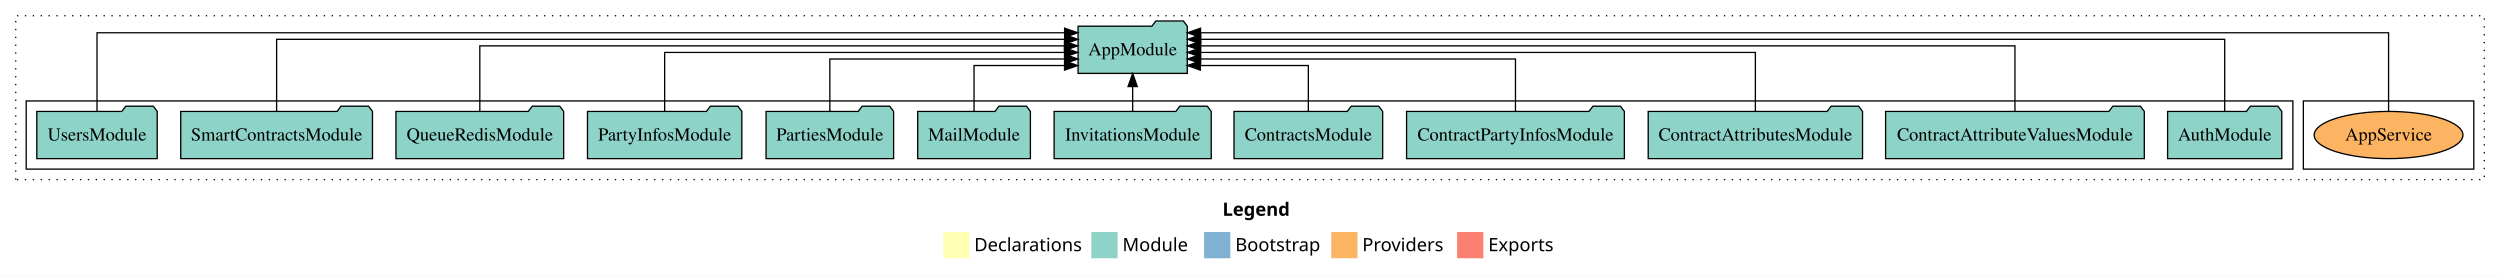
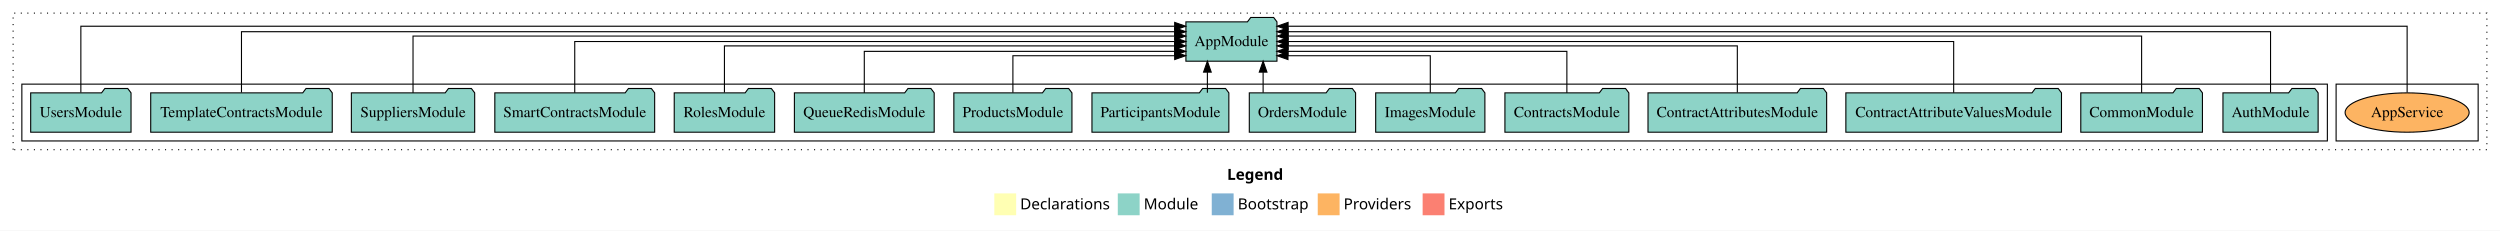
- <svg xmlns="http://www.w3.org/2000/svg" width="1907pt" height="211pt" viewBox="0.00 0.00 1907.00 211.00">
+ <svg xmlns="http://www.w3.org/2000/svg" width="2288pt" height="211pt" viewBox="0.00 0.00 2288.00 211.00">
  <g id="graph0" class="graph" transform="scale(1 1) rotate(0) translate(4 207)">
-     <polygon fill="white" stroke="transparent" points="-4,4 -4,-207 1903,-207 1903,4 -4,4" />
-     <text text-anchor="start" x="928.51" y="-42.4" font-family="Times-12" font-weight="bold" font-size="14.00">Legend</text>
-     <polygon fill="#ffffb3" stroke="transparent" points="715.5,-10 715.5,-30 735.5,-30 735.5,-10 715.5,-10" />
-     <text text-anchor="start" x="739.13" y="-15.4" font-family="Times-12" font-size="14.00">  Declarations</text>
-     <polygon fill="#8dd3c7" stroke="transparent" points="828.5,-10 828.5,-30 848.5,-30 848.5,-10 828.5,-10" />
-     <text text-anchor="start" x="852.23" y="-15.4" font-family="Times-12" font-size="14.00">  Module</text>
-     <polygon fill="#80b1d3" stroke="transparent" points="914.5,-10 914.5,-30 934.5,-30 934.5,-10 914.5,-10" />
-     <text text-anchor="start" x="938.28" y="-15.4" font-family="Times-12" font-size="14.00">  Bootstrap</text>
-     <polygon fill="#fdb462" stroke="transparent" points="1011.5,-10 1011.5,-30 1031.5,-30 1031.5,-10 1011.5,-10" />
-     <text text-anchor="start" x="1035.17" y="-15.4" font-family="Times-12" font-size="14.00">  Providers</text>
-     <polygon fill="#fb8072" stroke="transparent" points="1107.5,-10 1107.5,-30 1127.5,-30 1127.5,-10 1107.5,-10" />
-     <text text-anchor="start" x="1131.23" y="-15.4" font-family="Times-12" font-size="14.00">  Exports</text>
+     <polygon fill="white" stroke="transparent" points="-4,4 -4,-207 2284,-207 2284,4 -4,4" />
+     <text text-anchor="start" x="1119.01" y="-42.4" font-family="Times-12" font-weight="bold" font-size="14.00">Legend</text>
+     <polygon fill="#ffffb3" stroke="transparent" points="906,-10 906,-30 926,-30 926,-10 906,-10" />
+     <text text-anchor="start" x="929.63" y="-15.4" font-family="Times-12" font-size="14.00">  Declarations</text>
+     <polygon fill="#8dd3c7" stroke="transparent" points="1019,-10 1019,-30 1039,-30 1039,-10 1019,-10" />
+     <text text-anchor="start" x="1042.73" y="-15.4" font-family="Times-12" font-size="14.00">  Module</text>
+     <polygon fill="#80b1d3" stroke="transparent" points="1105,-10 1105,-30 1125,-30 1125,-10 1105,-10" />
+     <text text-anchor="start" x="1128.78" y="-15.4" font-family="Times-12" font-size="14.00">  Bootstrap</text>
+     <polygon fill="#fdb462" stroke="transparent" points="1202,-10 1202,-30 1222,-30 1222,-10 1202,-10" />
+     <text text-anchor="start" x="1225.67" y="-15.4" font-family="Times-12" font-size="14.00">  Providers</text>
+     <polygon fill="#fb8072" stroke="transparent" points="1298,-10 1298,-30 1318,-30 1318,-10 1298,-10" />
+     <text text-anchor="start" x="1321.73" y="-15.4" font-family="Times-12" font-size="14.00">  Exports</text>
    <g id="clust1" class="cluster">
-       <polygon fill="none" stroke="black" stroke-dasharray="1,5" points="8,-70 8,-195 1891,-195 1891,-70 8,-70" />
+       <polygon fill="none" stroke="black" stroke-dasharray="1,5" points="8,-70 8,-195 2272,-195 2272,-70 8,-70" />
    </g>
    <g id="clust6" class="cluster">
-       <polygon fill="none" stroke="black" points="1753,-78 1753,-130 1883,-130 1883,-78 1753,-78" />
+       <polygon fill="none" stroke="black" points="2134,-78 2134,-130 2264,-130 2264,-78 2134,-78" />
    </g>
    <g id="clust3" class="cluster">
-       <polygon fill="none" stroke="black" points="16,-78 16,-130 1745,-130 1745,-78 16,-78" />
+       <polygon fill="none" stroke="black" points="16,-78 16,-130 2126,-130 2126,-78 16,-78" />
    </g>
    <g id="node1" class="node">
-       <polygon fill="#8dd3c7" stroke="black" points="1736.55,-122 1733.55,-126 1712.55,-126 1709.55,-122 1649.45,-122 1649.45,-86 1736.55,-86 1736.55,-122" />
-       <text text-anchor="middle" x="1693" y="-99.8" font-family="Times,serif" font-size="14.00">AuthModule</text>
+       <polygon fill="#8dd3c7" stroke="black" points="2117.55,-122 2114.55,-126 2093.55,-126 2090.55,-122 2030.45,-122 2030.45,-86 2117.55,-86 2117.55,-122" />
+       <text text-anchor="middle" x="2074" y="-99.8" font-family="Times,serif" font-size="14.00">AuthModule</text>
+     </g>
+     <g id="node16" class="node">
+       <polygon fill="#8dd3c7" stroke="black" points="1164.66,-187 1161.66,-191 1140.66,-191 1137.66,-187 1081.34,-187 1081.34,-151 1164.66,-151 1164.66,-187" />
+       <text text-anchor="middle" x="1123" y="-164.8" font-family="Times,serif" font-size="14.00">AppModule</text>
+     </g>
+     <g id="edge1" class="edge">
+       <path fill="none" stroke="black" d="M2074,-122.29C2074,-144.21 2074,-178 2074,-178 2074,-178 1174.78,-178 1174.78,-178" />
+       <polygon fill="black" stroke="black" points="1174.78,-174.5 1164.78,-178 1174.78,-181.5 1174.78,-174.5" />
+     </g>
+     <g id="node2" class="node">
+       <polygon fill="#8dd3c7" stroke="black" points="2011.67,-122 2008.67,-126 1987.67,-126 1984.67,-122 1900.33,-122 1900.33,-86 2011.67,-86 2011.67,-122" />
+       <text text-anchor="middle" x="1956" y="-99.8" font-family="Times,serif" font-size="14.00">CommonModule</text>
+     </g>
+     <g id="edge2" class="edge">
+       <path fill="none" stroke="black" d="M1956,-122.03C1956,-142.77 1956,-174 1956,-174 1956,-174 1174.88,-174 1174.88,-174" />
+       <polygon fill="black" stroke="black" points="1174.88,-170.5 1164.88,-174 1174.88,-177.5 1174.88,-170.5" />
+     </g>
+     <g id="node3" class="node">
+       <polygon fill="#8dd3c7" stroke="black" points="1882.67,-122 1879.67,-126 1858.67,-126 1855.67,-122 1685.33,-122 1685.33,-86 1882.67,-86 1882.67,-122" />
+       <text text-anchor="middle" x="1784" y="-99.8" font-family="Times,serif" font-size="14.00">ContractAttributeValuesModule</text>
+     </g>
+     <g id="edge3" class="edge">
+       <path fill="none" stroke="black" d="M1784,-122.11C1784,-141.34 1784,-169 1784,-169 1784,-169 1174.85,-169 1174.85,-169" />
+       <polygon fill="black" stroke="black" points="1174.85,-165.5 1164.85,-169 1174.85,-172.5 1174.85,-165.5" />
+     </g>
+     <g id="node4" class="node">
+       <polygon fill="#8dd3c7" stroke="black" points="1667.75,-122 1664.75,-126 1643.75,-126 1640.75,-122 1504.25,-122 1504.25,-86 1667.75,-86 1667.75,-122" />
+       <text text-anchor="middle" x="1586" y="-99.8" font-family="Times,serif" font-size="14.00">ContractAttributesModule</text>
+     </g>
+     <g id="edge4" class="edge">
+       <path fill="none" stroke="black" d="M1586,-122.3C1586,-140.27 1586,-165 1586,-165 1586,-165 1174.9,-165 1174.9,-165" />
+       <polygon fill="black" stroke="black" points="1174.9,-161.5 1164.9,-165 1174.9,-168.5 1174.9,-161.5" />
+     </g>
+     <g id="node5" class="node">
+       <polygon fill="#8dd3c7" stroke="black" points="1486.7,-122 1483.7,-126 1462.7,-126 1459.7,-122 1373.3,-122 1373.3,-86 1486.7,-86 1486.7,-122" />
+       <text text-anchor="middle" x="1430" y="-99.8" font-family="Times,serif" font-size="14.00">ContractsModule</text>
+     </g>
+     <g id="edge5" class="edge">
+       <path fill="none" stroke="black" d="M1430,-122.03C1430,-138.4 1430,-160 1430,-160 1430,-160 1174.72,-160 1174.72,-160" />
+       <polygon fill="black" stroke="black" points="1174.72,-156.5 1164.72,-160 1174.72,-163.5 1174.72,-156.5" />
+     </g>
+     <g id="node6" class="node">
+       <polygon fill="#8dd3c7" stroke="black" points="1354.97,-122 1351.97,-126 1330.97,-126 1327.97,-122 1255.03,-122 1255.03,-86 1354.97,-86 1354.97,-122" />
+       <text text-anchor="middle" x="1305" y="-99.8" font-family="Times,serif" font-size="14.00">ImagesModule</text>
+     </g>
+     <g id="edge6" class="edge">
+       <path fill="none" stroke="black" d="M1305,-122.19C1305,-137.18 1305,-156 1305,-156 1305,-156 1174.75,-156 1174.75,-156" />
+       <polygon fill="black" stroke="black" points="1174.75,-152.5 1164.75,-156 1174.75,-159.5 1174.75,-152.5" />
+     </g>
+     <g id="node7" class="node">
+       <polygon fill="#8dd3c7" stroke="black" points="1236.64,-122 1233.64,-126 1212.64,-126 1209.64,-122 1139.36,-122 1139.36,-86 1236.64,-86 1236.64,-122" />
+       <text text-anchor="middle" x="1188" y="-99.8" font-family="Times,serif" font-size="14.00">OrdersModule</text>
+     </g>
+     <g id="edge7" class="edge">
+       <path fill="none" stroke="black" d="M1152,-122.11C1152,-122.11 1152,-140.99 1152,-140.99" />
+       <polygon fill="black" stroke="black" points="1148.5,-140.99 1152,-150.99 1155.5,-140.99 1148.5,-140.99" />
+     </g>
+     <g id="node8" class="node">
+       <polygon fill="#8dd3c7" stroke="black" points="1120.64,-122 1117.64,-126 1096.64,-126 1093.64,-122 995.36,-122 995.36,-86 1120.64,-86 1120.64,-122" />
+       <text text-anchor="middle" x="1058" y="-99.8" font-family="Times,serif" font-size="14.00">ParticipantsModule</text>
+     </g>
+     <g id="edge8" class="edge">
+       <path fill="none" stroke="black" d="M1101,-122.11C1101,-122.11 1101,-140.99 1101,-140.99" />
+       <polygon fill="black" stroke="black" points="1097.5,-140.99 1101,-150.99 1104.5,-140.99 1097.5,-140.99" />
+     </g>
+     <g id="node9" class="node">
+       <polygon fill="#8dd3c7" stroke="black" points="977.04,-122 974.04,-126 953.04,-126 950.04,-122 868.96,-122 868.96,-86 977.04,-86 977.04,-122" />
+       <text text-anchor="middle" x="923" y="-99.8" font-family="Times,serif" font-size="14.00">ProductsModule</text>
+     </g>
+     <g id="edge9" class="edge">
+       <path fill="none" stroke="black" d="M923,-122.19C923,-137.18 923,-156 923,-156 923,-156 1071.07,-156 1071.07,-156" />
+       <polygon fill="black" stroke="black" points="1071.07,-159.5 1081.07,-156 1071.07,-152.5 1071.07,-159.5" />
+     </g>
+     <g id="node10" class="node">
+       <polygon fill="#8dd3c7" stroke="black" points="850.97,-122 847.97,-126 826.97,-126 823.97,-122 723.03,-122 723.03,-86 850.97,-86 850.97,-122" />
+       <text text-anchor="middle" x="787" y="-99.8" font-family="Times,serif" font-size="14.00">QueueRedisModule</text>
+     </g>
+     <g id="edge10" class="edge">
+       <path fill="none" stroke="black" d="M787,-122.03C787,-138.4 787,-160 787,-160 787,-160 1071.12,-160 1071.12,-160" />
+       <polygon fill="black" stroke="black" points="1071.12,-163.5 1081.12,-160 1071.12,-156.5 1071.12,-163.5" />
+     </g>
+     <g id="node11" class="node">
+       <polygon fill="#8dd3c7" stroke="black" points="704.94,-122 701.94,-126 680.94,-126 677.94,-122 613.06,-122 613.06,-86 704.94,-86 704.94,-122" />
+       <text text-anchor="middle" x="659" y="-99.8" font-family="Times,serif" font-size="14.00">RolesModule</text>
+     </g>
+     <g id="edge11" class="edge">
+       <path fill="none" stroke="black" d="M659,-122.3C659,-140.27 659,-165 659,-165 659,-165 1071,-165 1071,-165" />
+       <polygon fill="black" stroke="black" points="1071,-168.5 1081,-165 1071,-161.5 1071,-168.5" />
+     </g>
+     <g id="node12" class="node">
+       <polygon fill="#8dd3c7" stroke="black" points="595.14,-122 592.14,-126 571.14,-126 568.14,-122 448.86,-122 448.86,-86 595.14,-86 595.14,-122" />
+       <text text-anchor="middle" x="522" y="-99.8" font-family="Times,serif" font-size="14.00">SmartContractsModule</text>
+     </g>
+     <g id="edge12" class="edge">
+       <path fill="none" stroke="black" d="M522,-122.11C522,-141.34 522,-169 522,-169 522,-169 1071.22,-169 1071.22,-169" />
+       <polygon fill="black" stroke="black" points="1071.22,-172.5 1081.22,-169 1071.22,-165.5 1071.22,-172.5" />
    </g>
    <g id="node13" class="node">
-       <polygon fill="#8dd3c7" stroke="black" points="901.66,-187 898.66,-191 877.66,-191 874.66,-187 818.34,-187 818.34,-151 901.66,-151 901.66,-187" />
-       <text text-anchor="middle" x="860" y="-164.8" font-family="Times,serif" font-size="14.00">AppModule</text>
+       <polygon fill="#8dd3c7" stroke="black" points="430.43,-122 427.43,-126 406.43,-126 403.43,-122 317.57,-122 317.57,-86 430.43,-86 430.43,-122" />
+       <text text-anchor="middle" x="374" y="-99.8" font-family="Times,serif" font-size="14.00">SuppliersModule</text>
    </g>
-     <g id="edge1" class="edge">
-       <path fill="none" stroke="black" d="M1693,-122.04C1693,-143.66 1693,-177 1693,-177 1693,-177 911.88,-177 911.88,-177" />
-       <polygon fill="black" stroke="black" points="911.88,-173.5 901.88,-177 911.88,-180.5 911.88,-173.5" />
+     <g id="edge13" class="edge">
+       <path fill="none" stroke="black" d="M374,-122.03C374,-142.77 374,-174 374,-174 374,-174 1071.13,-174 1071.13,-174" />
+       <polygon fill="black" stroke="black" points="1071.13,-177.5 1081.13,-174 1071.13,-170.5 1071.13,-177.5" />
    </g>
-     <g id="node2" class="node">
-       <polygon fill="#8dd3c7" stroke="black" points="1631.67,-122 1628.67,-126 1607.67,-126 1604.67,-122 1434.33,-122 1434.33,-86 1631.67,-86 1631.67,-122" />
-       <text text-anchor="middle" x="1533" y="-99.8" font-family="Times,serif" font-size="14.00">ContractAttributeValuesModule</text>
+     <g id="node14" class="node">
+       <polygon fill="#8dd3c7" stroke="black" points="300.07,-122 297.07,-126 276.07,-126 273.07,-122 133.93,-122 133.93,-86 300.07,-86 300.07,-122" />
+       <text text-anchor="middle" x="217" y="-99.8" font-family="Times,serif" font-size="14.00">TemplateContractsModule</text>
    </g>
-     <g id="edge2" class="edge">
-       <path fill="none" stroke="black" d="M1533,-122.22C1533,-142.37 1533,-172 1533,-172 1533,-172 911.84,-172 911.84,-172" />
-       <polygon fill="black" stroke="black" points="911.84,-168.5 901.84,-172 911.84,-175.5 911.84,-168.5" />
+     <g id="edge14" class="edge">
+       <path fill="none" stroke="black" d="M217,-122.29C217,-144.21 217,-178 217,-178 217,-178 1071.12,-178 1071.12,-178" />
+       <polygon fill="black" stroke="black" points="1071.12,-181.5 1081.12,-178 1071.12,-174.5 1071.12,-181.5" />
    </g>
-     <g id="node3" class="node">
-       <polygon fill="#8dd3c7" stroke="black" points="1416.75,-122 1413.75,-126 1392.75,-126 1389.75,-122 1253.25,-122 1253.25,-86 1416.75,-86 1416.75,-122" />
-       <text text-anchor="middle" x="1335" y="-99.8" font-family="Times,serif" font-size="14.00">ContractAttributesModule</text>
-     </g>
-     <g id="edge3" class="edge">
-       <path fill="none" stroke="black" d="M1335,-122.22C1335,-140.83 1335,-167 1335,-167 1335,-167 911.74,-167 911.74,-167" />
-       <polygon fill="black" stroke="black" points="911.74,-163.5 901.74,-167 911.74,-170.5 911.74,-163.5" />
-     </g>
-     <g id="node4" class="node">
-       <polygon fill="#8dd3c7" stroke="black" points="1235.07,-122 1232.07,-126 1211.07,-126 1208.07,-122 1068.93,-122 1068.93,-86 1235.07,-86 1235.07,-122" />
-       <text text-anchor="middle" x="1152" y="-99.8" font-family="Times,serif" font-size="14.00">ContractPartyInfosModule</text>
-     </g>
-     <g id="edge4" class="edge">
-       <path fill="none" stroke="black" d="M1152,-122.03C1152,-139.06 1152,-162 1152,-162 1152,-162 911.84,-162 911.84,-162" />
-       <polygon fill="black" stroke="black" points="911.84,-158.5 901.84,-162 911.84,-165.5 911.84,-158.5" />
-     </g>
-     <g id="node5" class="node">
-       <polygon fill="#8dd3c7" stroke="black" points="1050.7,-122 1047.7,-126 1026.7,-126 1023.7,-122 937.3,-122 937.3,-86 1050.7,-86 1050.7,-122" />
-       <text text-anchor="middle" x="994" y="-99.8" font-family="Times,serif" font-size="14.00">ContractsModule</text>
-     </g>
-     <g id="edge5" class="edge">
-       <path fill="none" stroke="black" d="M994,-122.24C994,-137.57 994,-157 994,-157 994,-157 911.66,-157 911.66,-157" />
-       <polygon fill="black" stroke="black" points="911.66,-153.5 901.66,-157 911.66,-160.5 911.66,-153.5" />
-     </g>
-     <g id="node6" class="node">
-       <polygon fill="#8dd3c7" stroke="black" points="919.93,-122 916.93,-126 895.93,-126 892.93,-122 800.07,-122 800.07,-86 919.93,-86 919.93,-122" />
-       <text text-anchor="middle" x="860" y="-99.8" font-family="Times,serif" font-size="14.00">InvitationsModule</text>
-     </g>
-     <g id="edge6" class="edge">
-       <path fill="none" stroke="black" d="M860,-122.11C860,-122.11 860,-140.99 860,-140.99" />
-       <polygon fill="black" stroke="black" points="856.5,-140.99 860,-150.99 863.5,-140.99 856.5,-140.99" />
-     </g>
-     <g id="node7" class="node">
-       <polygon fill="#8dd3c7" stroke="black" points="781.99,-122 778.99,-126 757.99,-126 754.99,-122 696.01,-122 696.01,-86 781.99,-86 781.99,-122" />
-       <text text-anchor="middle" x="739" y="-99.8" font-family="Times,serif" font-size="14.00">MailModule</text>
-     </g>
-     <g id="edge7" class="edge">
-       <path fill="none" stroke="black" d="M739,-122.24C739,-137.57 739,-157 739,-157 739,-157 808.02,-157 808.02,-157" />
-       <polygon fill="black" stroke="black" points="808.02,-160.5 818.02,-157 808.02,-153.5 808.02,-160.5" />
-     </g>
-     <g id="node8" class="node">
-       <polygon fill="#8dd3c7" stroke="black" points="677.65,-122 674.65,-126 653.65,-126 650.65,-122 580.35,-122 580.35,-86 677.65,-86 677.65,-122" />
-       <text text-anchor="middle" x="629" y="-99.8" font-family="Times,serif" font-size="14.00">PartiesModule</text>
-     </g>
-     <g id="edge8" class="edge">
-       <path fill="none" stroke="black" d="M629,-122.03C629,-139.06 629,-162 629,-162 629,-162 808.17,-162 808.17,-162" />
-       <polygon fill="black" stroke="black" points="808.17,-165.5 818.17,-162 808.17,-158.5 808.17,-165.5" />
-     </g>
-     <g id="node9" class="node">
-       <polygon fill="#8dd3c7" stroke="black" points="561.86,-122 558.86,-126 537.86,-126 534.86,-122 444.14,-122 444.14,-86 561.86,-86 561.86,-122" />
-       <text text-anchor="middle" x="503" y="-99.8" font-family="Times,serif" font-size="14.00">PartyInfosModule</text>
-     </g>
-     <g id="edge9" class="edge">
-       <path fill="none" stroke="black" d="M503,-122.22C503,-140.83 503,-167 503,-167 503,-167 808,-167 808,-167" />
-       <polygon fill="black" stroke="black" points="808,-170.5 818,-167 808,-163.5 808,-170.5" />
-     </g>
-     <g id="node10" class="node">
-       <polygon fill="#8dd3c7" stroke="black" points="425.97,-122 422.97,-126 401.97,-126 398.97,-122 298.03,-122 298.03,-86 425.97,-86 425.97,-122" />
-       <text text-anchor="middle" x="362" y="-99.8" font-family="Times,serif" font-size="14.00">QueueRedisModule</text>
-     </g>
-     <g id="edge10" class="edge">
-       <path fill="none" stroke="black" d="M362,-122.22C362,-142.37 362,-172 362,-172 362,-172 807.97,-172 807.97,-172" />
-       <polygon fill="black" stroke="black" points="807.97,-175.5 817.97,-172 807.97,-168.5 807.97,-175.5" />
-     </g>
-     <g id="node11" class="node">
-       <polygon fill="#8dd3c7" stroke="black" points="280.14,-122 277.14,-126 256.14,-126 253.14,-122 133.86,-122 133.86,-86 280.14,-86 280.14,-122" />
-       <text text-anchor="middle" x="207" y="-99.8" font-family="Times,serif" font-size="14.00">SmartContractsModule</text>
-     </g>
-     <g id="edge11" class="edge">
-       <path fill="none" stroke="black" d="M207,-122.04C207,-143.66 207,-177 207,-177 207,-177 808.16,-177 808.16,-177" />
-       <polygon fill="black" stroke="black" points="808.16,-180.5 818.16,-177 808.16,-173.5 808.16,-180.5" />
-     </g>
-     <g id="node12" class="node">
+     <g id="node15" class="node">
      <polygon fill="#8dd3c7" stroke="black" points="115.92,-122 112.92,-126 91.92,-126 88.92,-122 24.08,-122 24.08,-86 115.92,-86 115.92,-122" />
      <text text-anchor="middle" x="70" y="-99.8" font-family="Times,serif" font-size="14.00">UsersModule</text>
    </g>
-     <g id="edge12" class="edge">
-       <path fill="none" stroke="black" d="M70,-122.09C70,-145.13 70,-182 70,-182 70,-182 808.08,-182 808.08,-182" />
-       <polygon fill="black" stroke="black" points="808.08,-185.5 818.08,-182 808.08,-178.5 808.08,-185.5" />
+     <g id="edge15" class="edge">
+       <path fill="none" stroke="black" d="M70,-122.32C70,-145.66 70,-183 70,-183 70,-183 1071.07,-183 1071.07,-183" />
+       <polygon fill="black" stroke="black" points="1071.07,-186.5 1081.07,-183 1071.07,-179.5 1071.07,-186.5" />
    </g>
-     <g id="node14" class="node">
-       <ellipse fill="#fdb462" stroke="black" cx="1818" cy="-104" rx="56.74" ry="18" />
-       <text text-anchor="middle" x="1818" y="-99.8" font-family="Times,serif" font-size="14.00">AppService</text>
+     <g id="node17" class="node">
+       <ellipse fill="#fdb462" stroke="black" cx="2199" cy="-104" rx="56.74" ry="18" />
+       <text text-anchor="middle" x="2199" y="-99.8" font-family="Times,serif" font-size="14.00">AppService</text>
    </g>
-     <g id="edge13" class="edge">
-       <path fill="none" stroke="black" d="M1818,-122.09C1818,-145.13 1818,-182 1818,-182 1818,-182 911.78,-182 911.78,-182" />
-       <polygon fill="black" stroke="black" points="911.78,-178.5 901.78,-182 911.78,-185.5 911.78,-178.5" />
+     <g id="edge16" class="edge">
+       <path fill="none" stroke="black" d="M2199,-122.32C2199,-145.66 2199,-183 2199,-183 2199,-183 1174.85,-183 1174.85,-183" />
+       <polygon fill="black" stroke="black" points="1174.85,-179.5 1164.85,-183 1174.85,-186.5 1174.85,-179.5" />
    </g>
  </g>
</svg>
